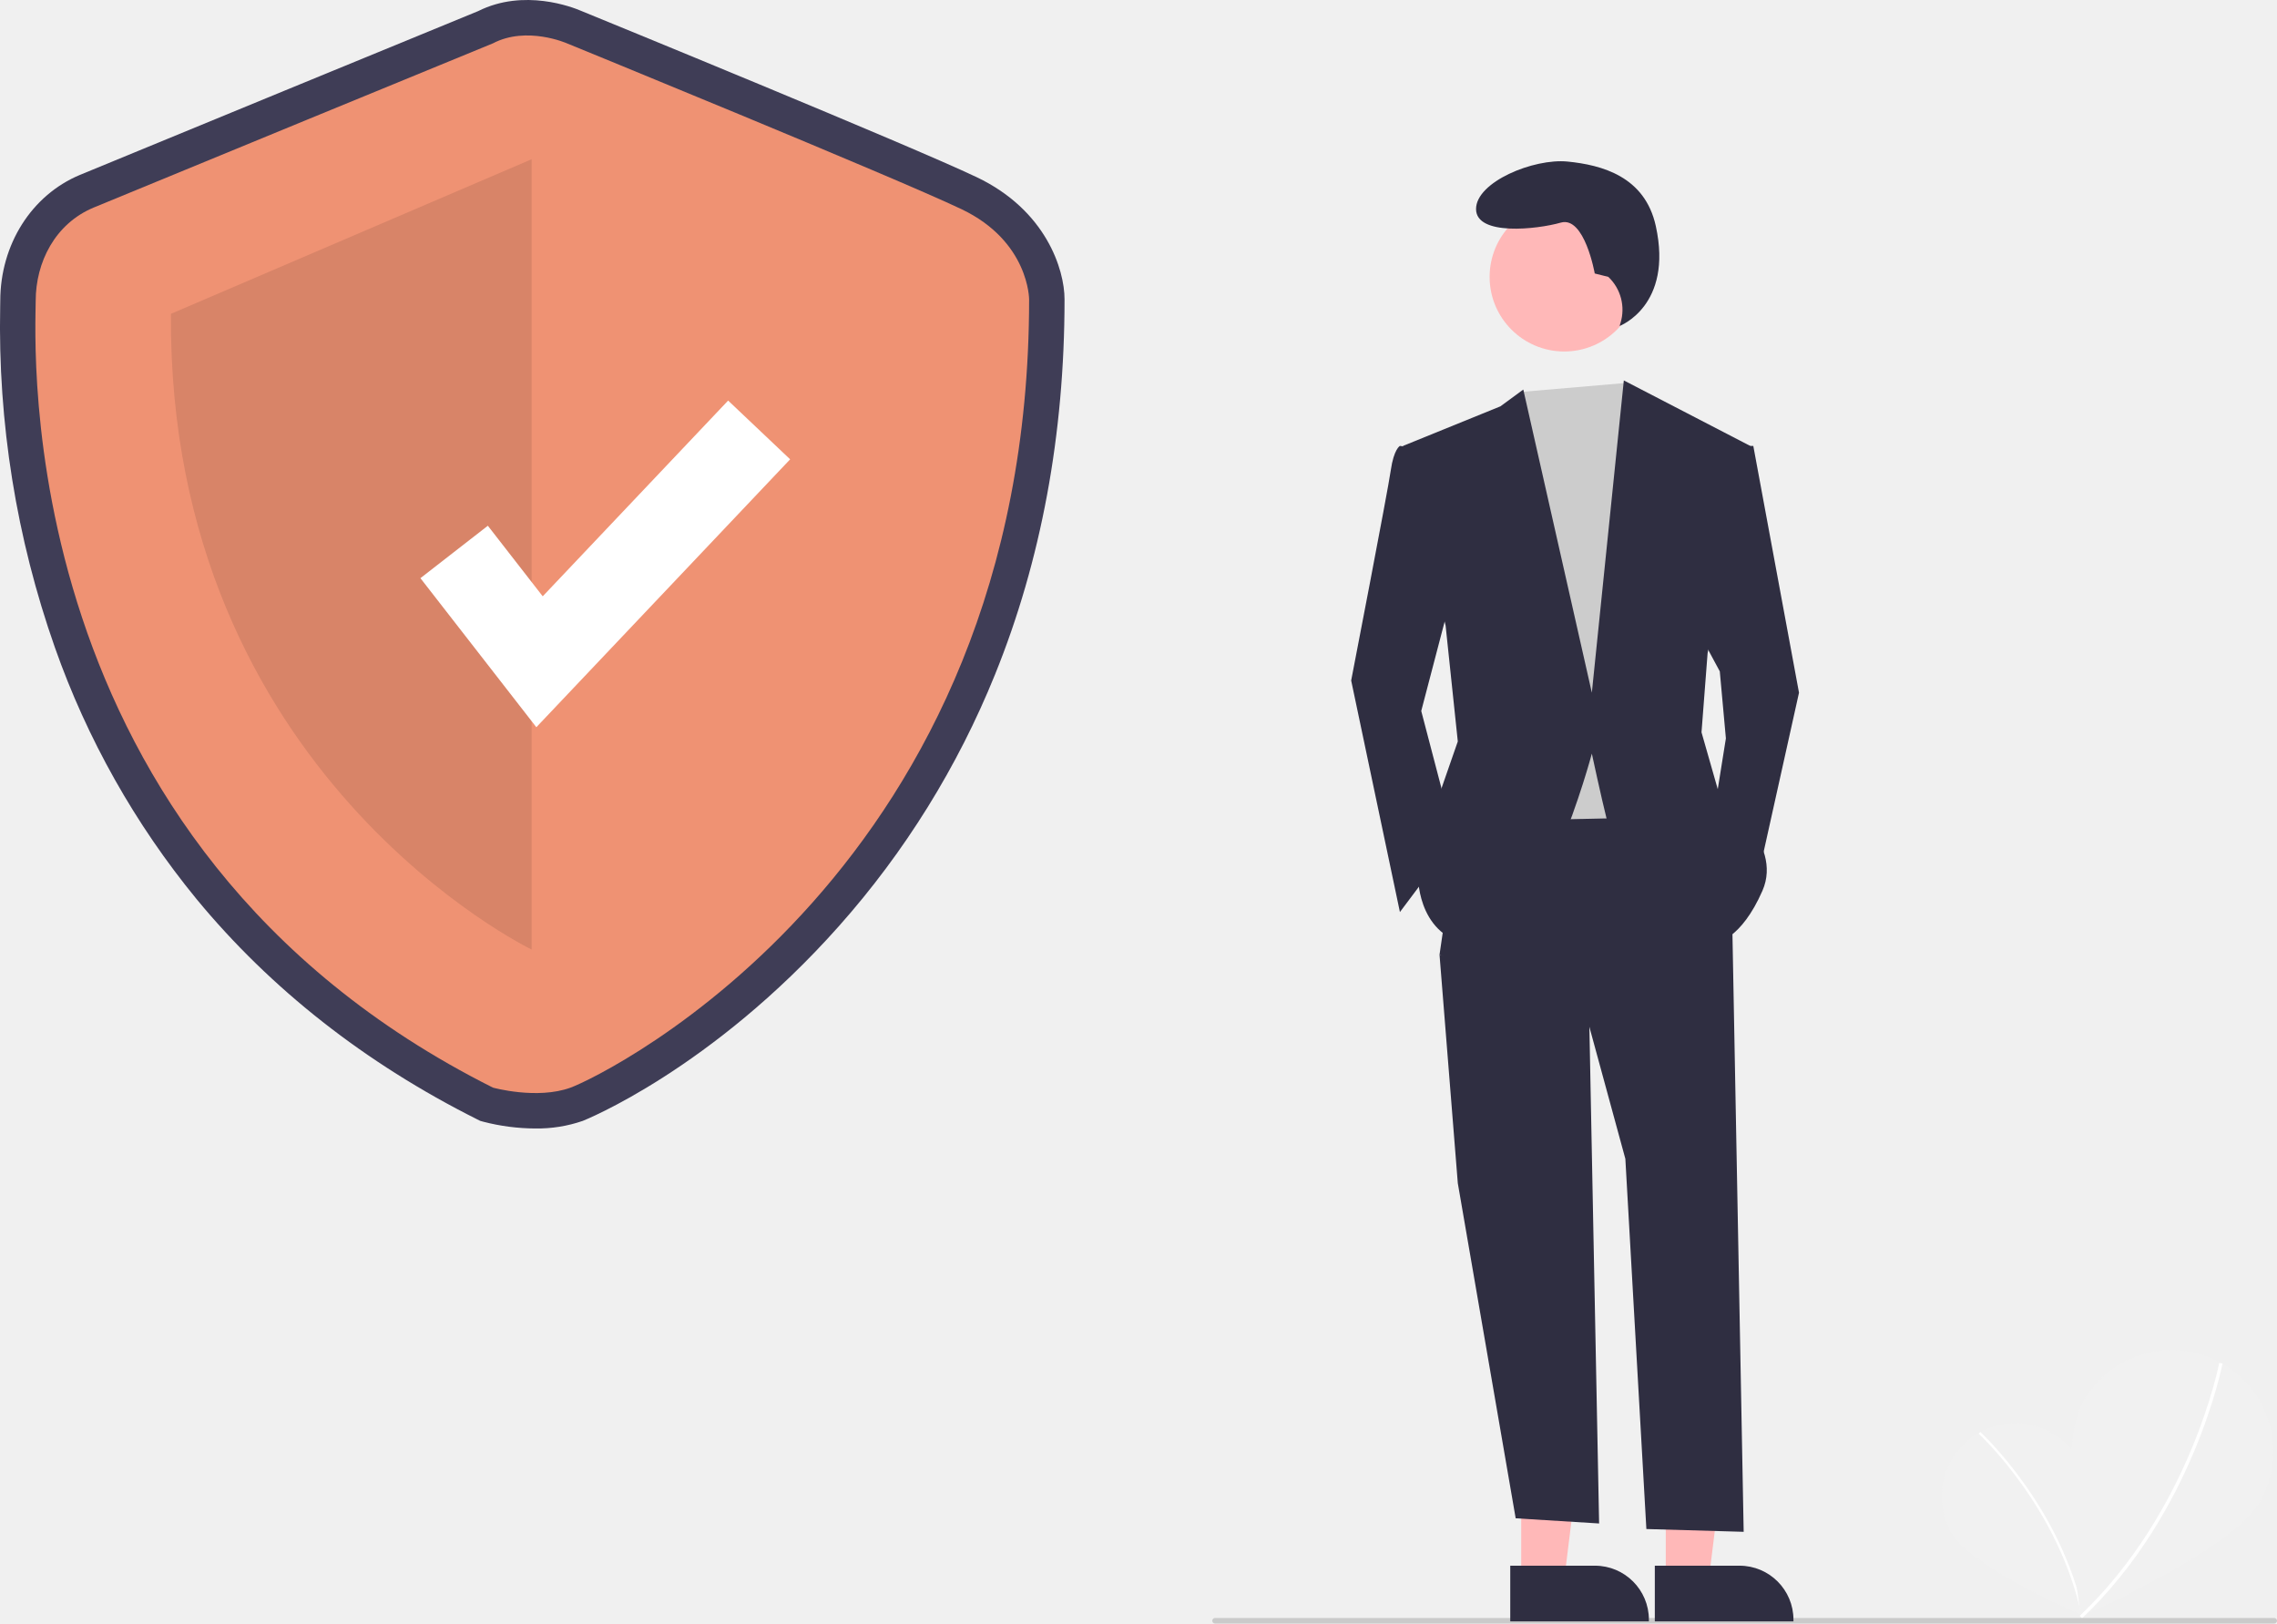
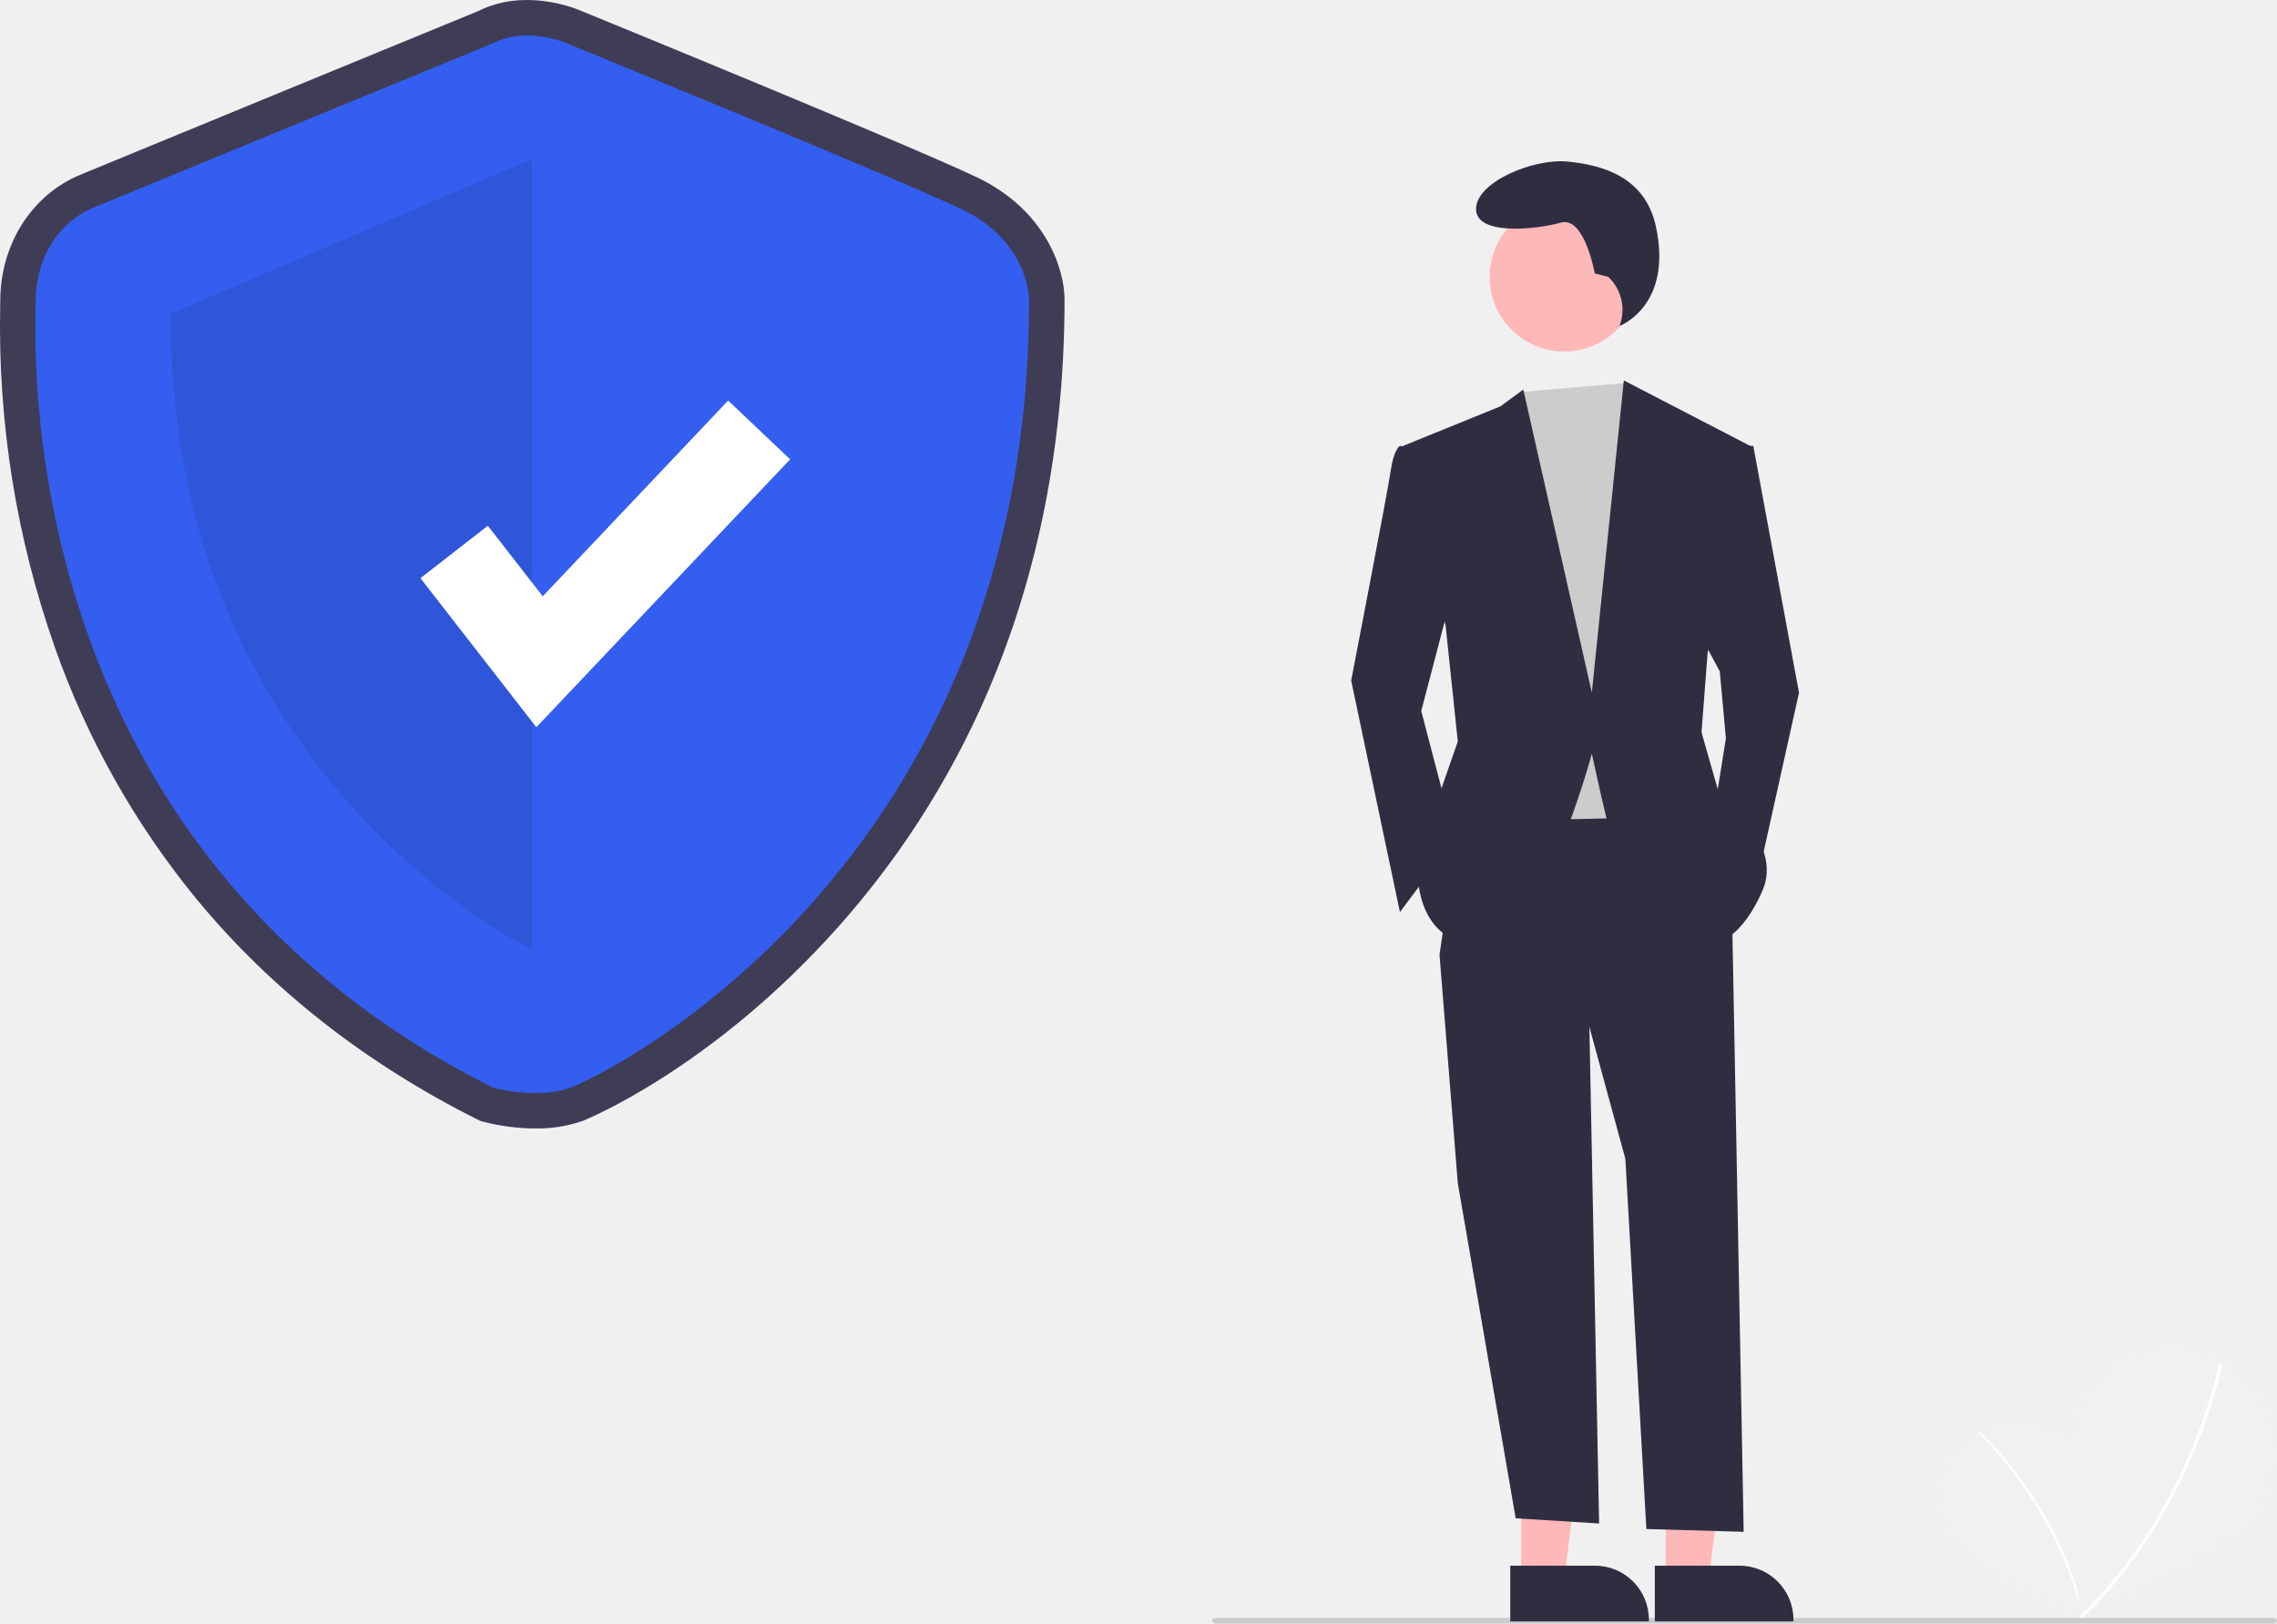
<svg xmlns="http://www.w3.org/2000/svg" id="ff41f38c-6ef4-4d72-b305-d437d63a9edd" data-name="Layer 1" width="819.07" height="584" viewBox="0 0 819.07 584">
  <path d="M938.366,683.359c7.184,12.698,1.092,55.585,1.092,55.585s-39.891-16.886-47.073-29.578a26.413,26.413,0,0,1,45.981-26.007Z" transform="translate(-190.4648 -158)" fill="#f1f1f1" />
  <path d="M940.037,738.889l-.847.179c-8.162-38.778-36.666-65.075-36.952-65.336l.583-.641C903.109,673.354,931.815,699.83,940.037,738.889Z" transform="translate(-190.4648 -158)" fill="#fff" />
  <path d="M1003.638,697.818c-9.748,17.683-64.706,41.638-64.706,41.638s-9.061-59.263.682-76.941a36.556,36.556,0,1,1,64.025,35.302Z" transform="translate(-190.4648 -158)" fill="#f1f1f1" />
  <path d="M939.416,740.098l-.826-.869c39.769-37.769,50.064-90.445,50.164-90.973l1.178.222C989.833,649.009,979.475,702.055,939.416,740.098Z" transform="translate(-190.4648 -158)" fill="#fff" />
  <path d="M383.03,563.919a75.19,75.19,0,0,1-18.64-2.411l-1.2-.332-1.113-.558c-40.242-20.177-74.192-46.827-100.907-79.211a299.865,299.865,0,0,1-50.949-90.47,348.21,348.21,0,0,1-19.691-122.665c.017-.876.031-1.553.031-2.019,0-20.289,11.262-38.091,28.691-45.354,13.339-5.558,134.455-55.305,143.206-58.9,16.48-8.258,34.062-1.365,36.876-.16,6.311,2.58,118.275,48.375,142.471,59.896,24.936,11.874,31.589,33.206,31.589,43.938,0,48.588-8.415,93.998-25.011,134.967a312.517,312.517,0,0,1-56.162,90.511c-45.847,51.594-91.706,69.884-92.148,70.045A50.11,50.11,0,0,1,383.03,563.919Zm-10.785-26.714c3.976.891,13.129,2.228,19.096.052,7.579-2.764,45.962-22.668,81.83-63.032,49.557-55.769,74.702-125.875,74.739-208.372-.089-1.671-1.275-13.592-17.062-21.109C507.123,233.447,390.746,185.86,389.573,185.381l-.322-.136c-2.439-1.022-10.201-3.175-15.551-.371l-1.071.499c-1.297.533-129.863,53.338-143.575,59.051-9.592,3.997-13.009,13.897-13.009,21.83,0,.58-.015,1.423-.036,2.513C214.914,325.214,227.976,464.113,372.246,537.205Z" transform="translate(-190.4648 -158)" fill="#3f3d56" />
-   <path d="M367.789,173.586S238.054,226.87,224.154,232.662s-20.85,19.692-20.85,33.592S192.879,461.532,367.789,549.228c0,0,15.875,4.392,27.919,0s164.945-78.526,164.945-283.553c0,0,0-20.85-24.325-32.434s-141.934-59.655-141.934-59.655S379.951,167.215,367.789,173.586Z" transform="translate(-190.4648 -158)" fill="#ef9273" />
+   <path d="M367.789,173.586S238.054,226.87,224.154,232.662s-20.85,19.692-20.85,33.592S192.879,461.532,367.789,549.228c0,0,15.875,4.392,27.919,0s164.945-78.526,164.945-283.553c0,0,0-20.85-24.325-32.434s-141.934-59.655-141.934-59.655S379.951,167.215,367.789,173.586Z" transform="translate(-190.4648 -158)" fill="#345EEF" />
  <path d="M381.689,215.286V499.537S250.796,436.53,251.954,270.887Z" transform="translate(-190.4648 -158)" opacity="0.1" />
  <polygon points="192.931 261.581 151.235 207.969 175.483 189.11 195.226 214.494 261.921 144.088 284.224 165.219 192.931 261.581" fill="#fff" />
  <path d="M1008.535,742h-381a1,1,0,0,1,0-2h381a1,1,0,0,1,0,2Z" transform="translate(-190.4648 -158)" fill="#cacaca" />
  <polygon points="547.206 568.237 562.671 568.236 570.029 508.583 547.203 508.584 547.206 568.237" fill="#ffb8b8" />
  <path d="M733.725,721.188l30.458-.001h.001a19.411,19.411,0,0,1,19.41,19.41v.631l-49.868.002Z" transform="translate(-190.4648 -158)" fill="#2f2e41" />
  <polygon points="599.206 568.237 614.671 568.236 622.029 508.583 599.203 508.584 599.206 568.237" fill="#ffb8b8" />
  <path d="M785.725,721.188l30.458-.001h.001a19.411,19.411,0,0,1,19.41,19.41v.631l-49.868.002Z" transform="translate(-190.4648 -158)" fill="#2f2e41" />
  <polygon points="571.514 358.75 575.224 548 545.213 546.139 524.393 425.597 517.817 343.408 571.514 358.75" fill="#2f2e41" />
  <path d="M813.483,484.971,817.689,709l-35-1-7.56-133.17-13.15-48.217-53.696-25.204,8.767-60.271,78.9-1.096Z" transform="translate(-190.4648 -158)" fill="#2f2e41" />
  <circle cx="562.676" cy="99.594" r="26.838" fill="#ffb8b8" />
  <polygon points="584.936 137.738 589.047 143.966 600.006 174.649 591.239 294.095 539.734 295.192 533.16 158.211 546.933 140.995 584.936 137.738" fill="#ccc" />
  <path d="M702.803,319.499l-8.767-1.096s-2.192,1.096-3.288,8.767-14.246,75.613-14.246,75.613l17.533,83.284,19.725-26.3-12.054-46.025,12.054-46.025Z" transform="translate(-190.4648 -158)" fill="#2f2e41" />
  <polygon points="624.114 160.404 630.689 160.404 647.127 249.166 631.785 318.204 616.443 293 620.826 265.604 618.635 241.496 610.964 227.249 624.114 160.404" fill="#2f2e41" />
  <path d="M768.999,257.594l-4.88-1.22s-3.66-20.739-12.199-18.299-30.498,4.88-30.498-4.88,20.739-18.299,32.938-17.079,27.779,5.267,31.718,23.178c6.314,28.713-13.026,35.965-13.026,35.965l.322-1.045a16.282,16.282,0,0,0-4.374-16.621Z" transform="translate(-190.4648 -158)" fill="#2f2e41" />
  <path d="M695.132,318.403l35.067-14.246,8.219-6.027,24.656,109.036,11.506-112.324,45.477,23.561L804.716,392.92l-2.192,28.492,6.575,23.013s23.013,16.438,15.342,33.971-16.438,18.629-16.438,18.629-37.259-35.067-39.45-43.834-5.479-24.108-5.479-24.108-18.629,70.134-40.546,69.038-21.917-24.108-21.917-24.108l5.479-24.108,8.767-25.204-4.383-41.642Z" transform="translate(-190.4648 -158)" fill="#2f2e41" />
</svg>
